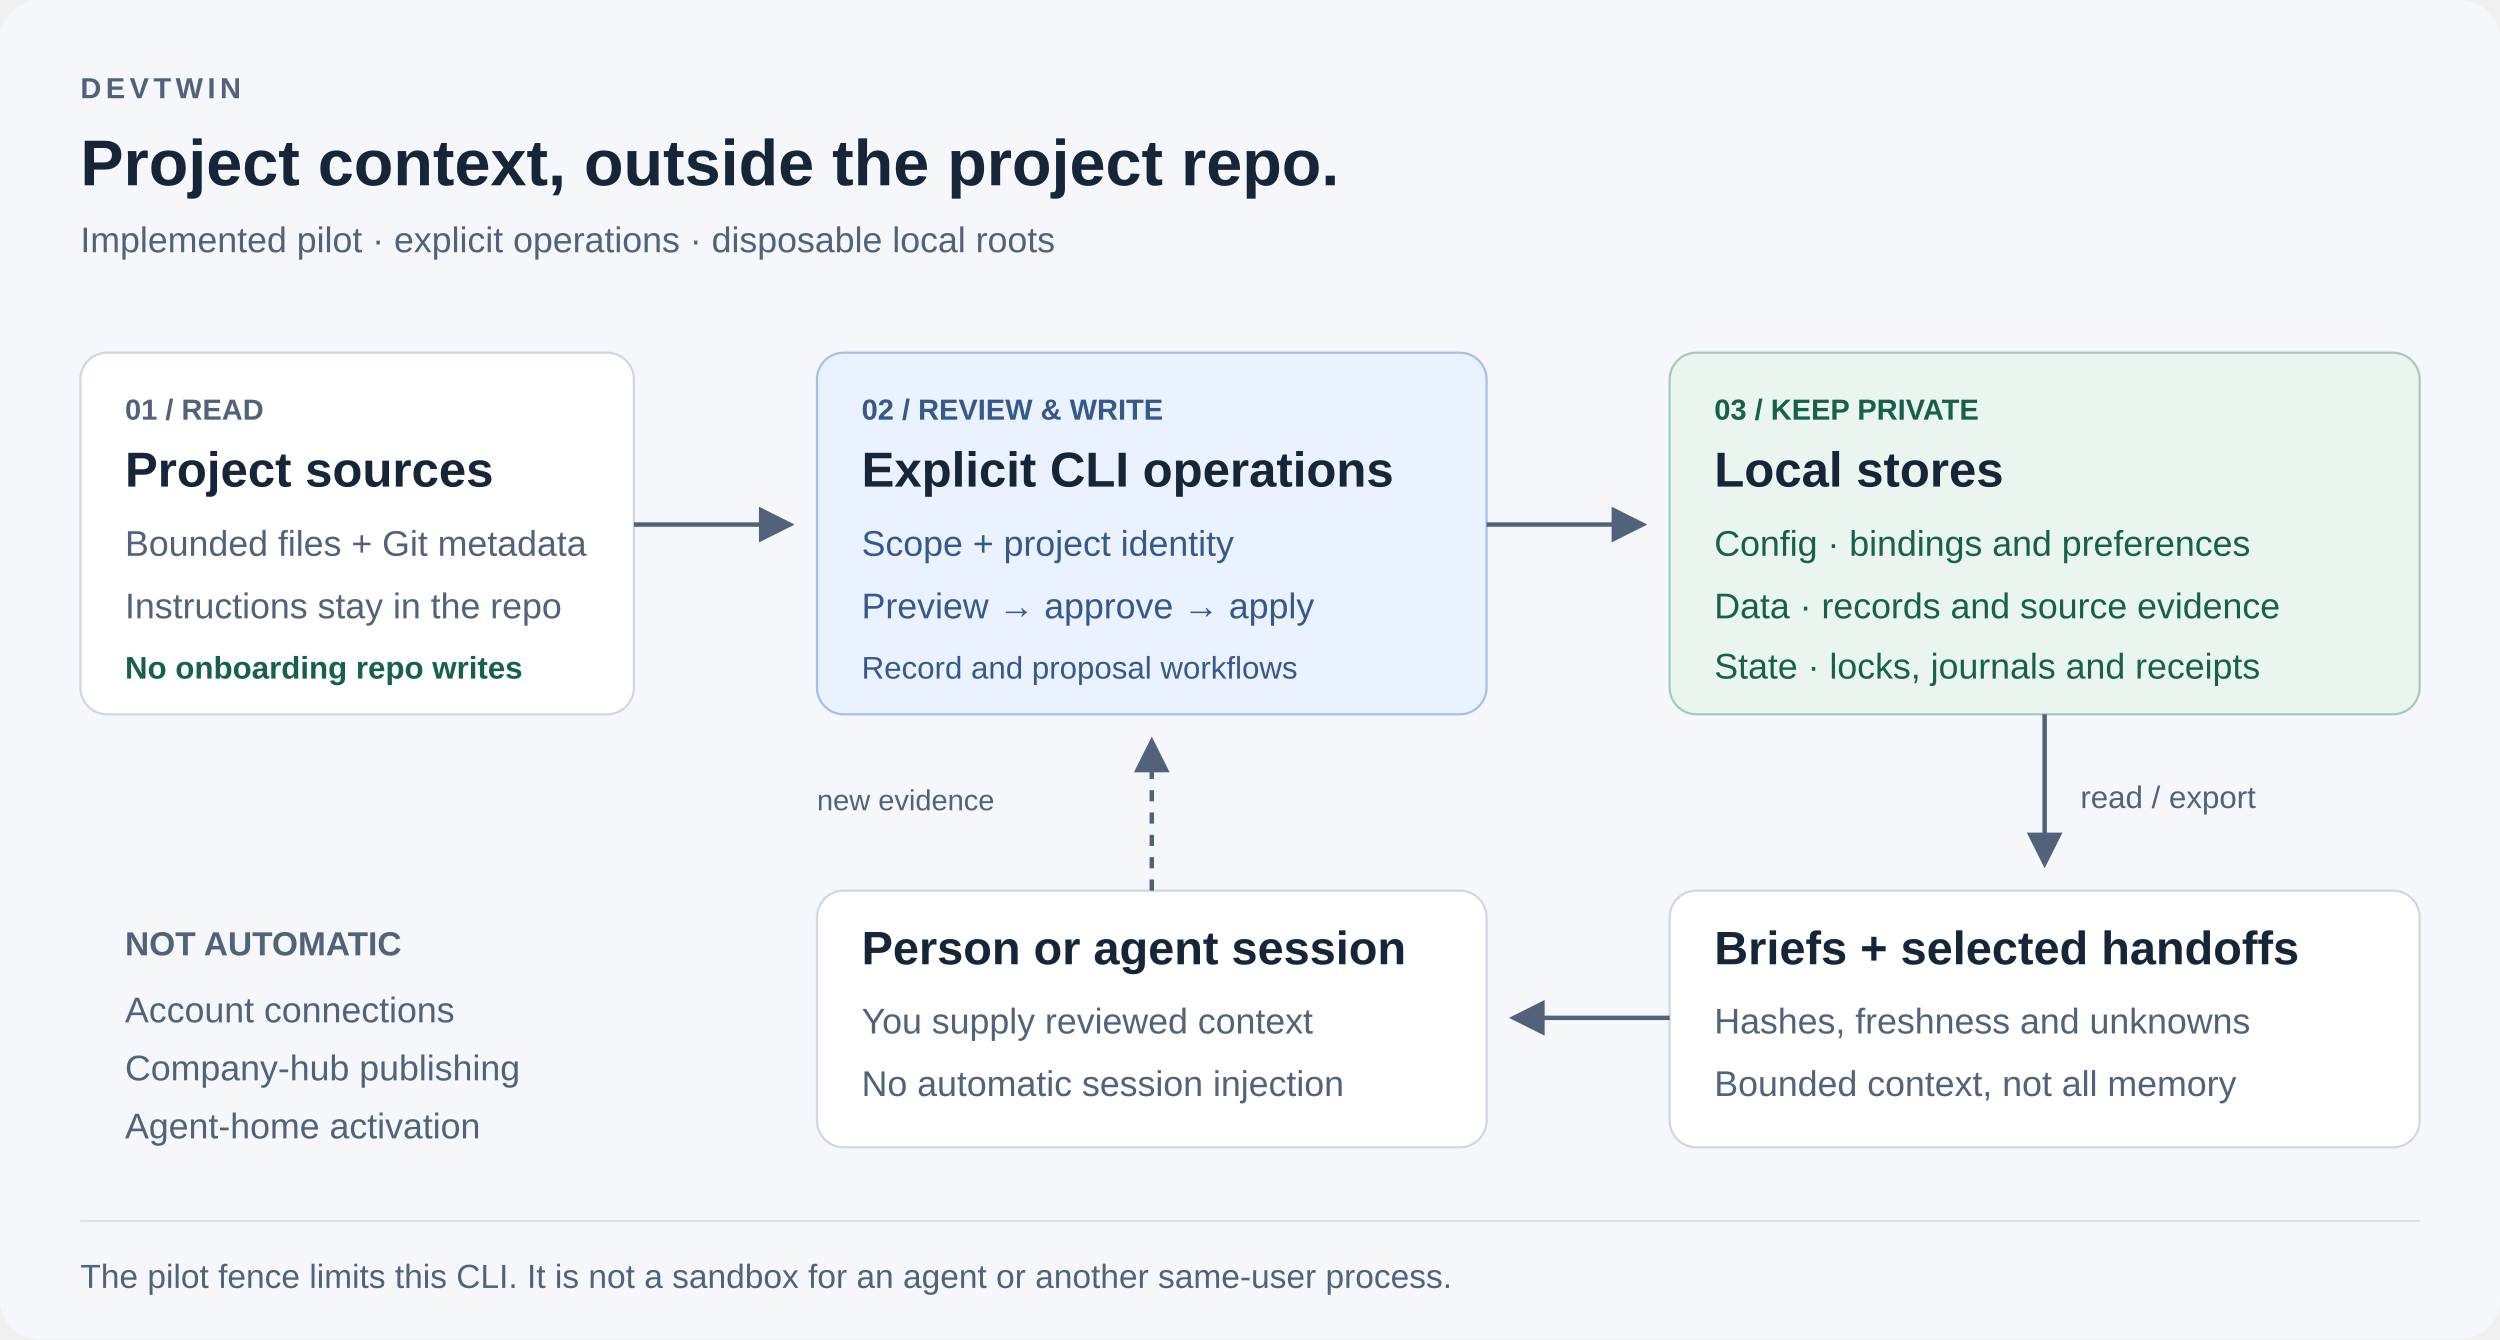
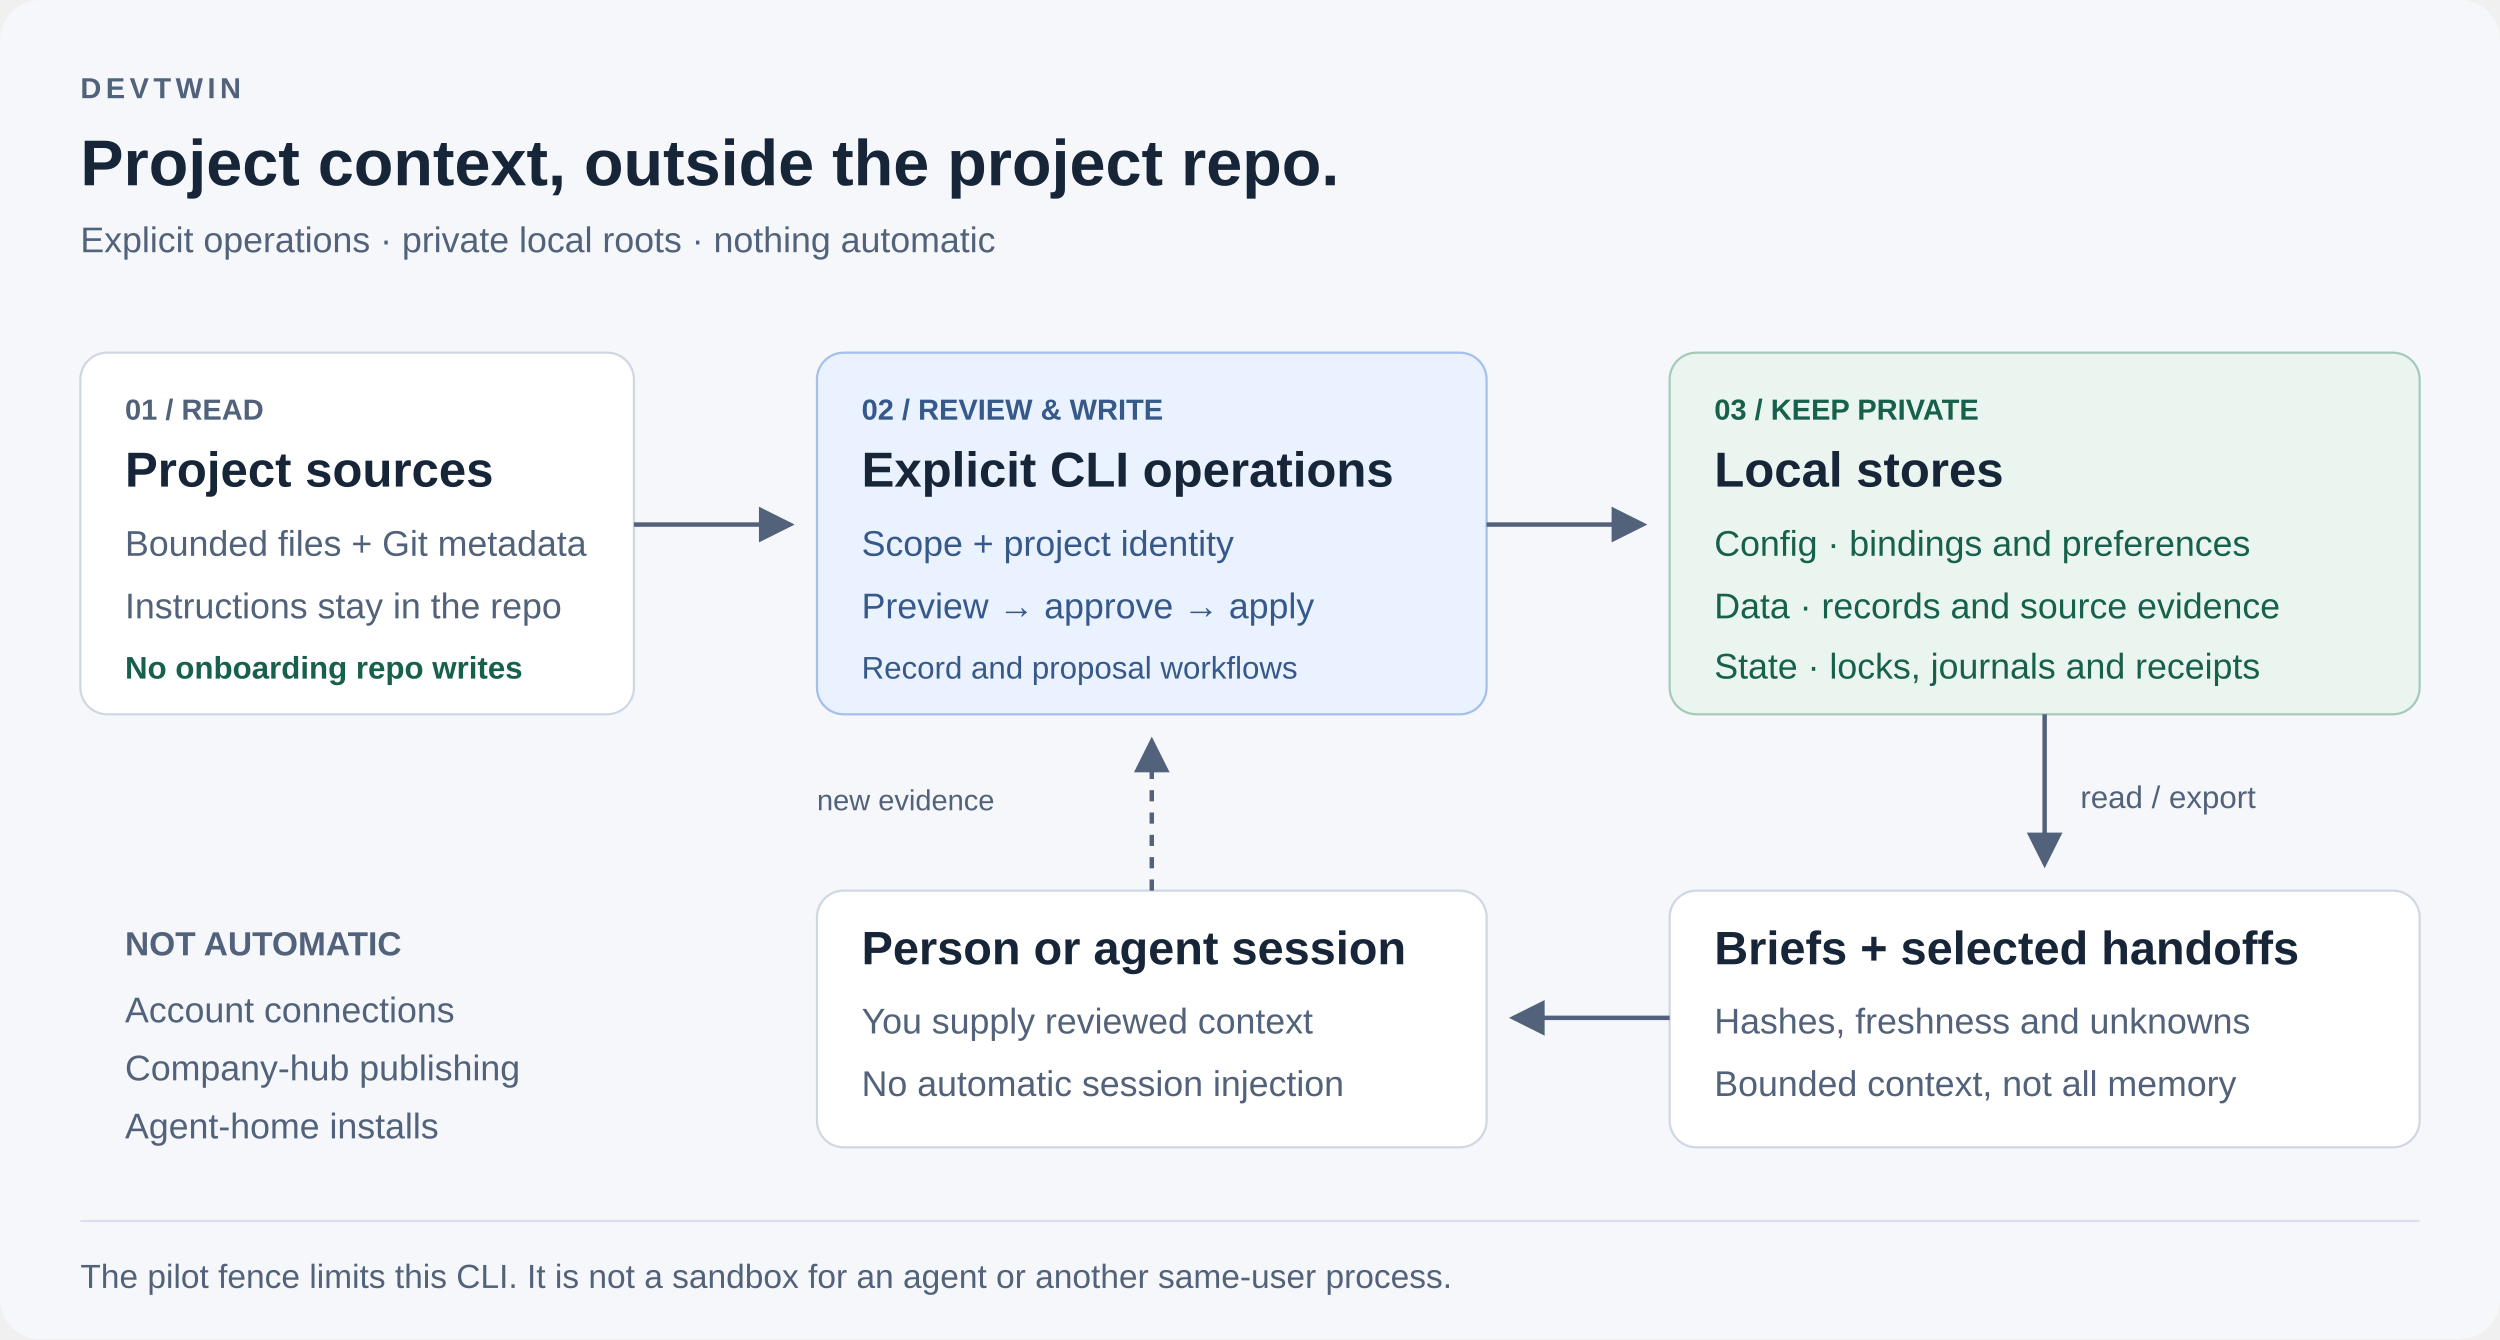
<svg xmlns="http://www.w3.org/2000/svg" width="1120" height="600" viewBox="0 0 1120 600" role="img" aria-labelledby="title desc">
  <defs>
    <marker id="arrow" markerWidth="8" markerHeight="8" refX="7" refY="4" orient="auto">
      <path d="M0 0 L8 4 L0 8Z" fill="#52627a" />
    </marker>
  </defs>
  <rect width="1120" height="600" rx="18" fill="#f5f7fb" />
  <g font-family="Arial, Helvetica, sans-serif">
    <text x="36" y="44" font-size="13" font-weight="700" letter-spacing="2" fill="#52627a">DEVTWIN</text>
    <text x="36" y="83" font-size="29" font-weight="700" fill="#172539">Project context, outside the project repo.</text>
-     <text x="36" y="113" font-size="16" fill="#52627a">Implemented pilot · explicit operations · disposable local roots</text>
+     <text x="36" y="113" font-size="16" fill="#52627a">Explicit operations · private local roots · nothing automatic</text>
    <rect x="36" y="158" width="248" height="162" rx="12" fill="#ffffff" stroke="#cfd7e3" />
    <text x="56" y="188" font-size="13" font-weight="700" fill="#52627a">01 / READ</text>
    <text x="56" y="218" font-size="22" font-weight="700" fill="#172539">Project sources</text>
    <text x="56" y="249" font-size="16" fill="#52627a">Bounded files + Git metadata</text>
    <text x="56" y="277" font-size="16" fill="#52627a">Instructions stay in the repo</text>
    <text x="56" y="304" font-size="14" font-weight="700" fill="#17604b">No onboarding repo writes</text>
    <rect x="366" y="158" width="300" height="162" rx="12" fill="#eaf2ff" stroke="#a5bfec" />
    <text x="386" y="188" font-size="13" font-weight="700" fill="#36598a">02 / REVIEW &amp; WRITE</text>
    <text x="386" y="218" font-size="22" font-weight="700" fill="#172539">Explicit CLI operations</text>
    <text x="386" y="249" font-size="16" fill="#36598a">Scope + project identity</text>
    <text x="386" y="277" font-size="16" fill="#36598a">Preview → approve → apply</text>
    <text x="386" y="304" font-size="14" fill="#36598a">Record and proposal workflows</text>
    <rect x="748" y="158" width="336" height="162" rx="12" fill="#eaf5ef" stroke="#a6caba" />
    <text x="768" y="188" font-size="13" font-weight="700" fill="#17604b">03 / KEEP PRIVATE</text>
    <text x="768" y="218" font-size="22" font-weight="700" fill="#172539">Local stores</text>
    <text x="768" y="249" font-size="16" fill="#17604b">Config · bindings and preferences</text>
    <text x="768" y="277" font-size="16" fill="#17604b">Data · records and source evidence</text>
    <text x="768" y="304" font-size="16" fill="#17604b">State · locks, journals and receipts</text>
    <path d="M284 235H354" fill="none" stroke="#52627a" stroke-width="2" marker-end="url(#arrow)" />
    <path d="M666 235H736" fill="none" stroke="#52627a" stroke-width="2" marker-end="url(#arrow)" />
    <rect x="748" y="399" width="336" height="115" rx="12" fill="#ffffff" stroke="#cfd7e3" />
    <text x="768" y="432" font-size="21" font-weight="700" fill="#172539">Briefs + selected handoffs</text>
    <text x="768" y="463" font-size="16" fill="#52627a">Hashes, freshness and unknowns</text>
    <text x="768" y="491" font-size="16" fill="#52627a">Bounded context, not all memory</text>
    <rect x="366" y="399" width="300" height="115" rx="12" fill="#ffffff" stroke="#cfd7e3" />
    <text x="386" y="432" font-size="21" font-weight="700" fill="#172539">Person or agent session</text>
    <text x="386" y="463" font-size="16" fill="#52627a">You supply reviewed context</text>
    <text x="386" y="491" font-size="16" fill="#52627a">No automatic session injection</text>
    <path d="M916 320V387" fill="none" stroke="#52627a" stroke-width="2" marker-end="url(#arrow)" />
    <text x="932" y="362" font-size="14" fill="#52627a">read / export</text>
    <path d="M748 456H678" fill="none" stroke="#52627a" stroke-width="2" marker-end="url(#arrow)" />
    <path d="M516 399V332" fill="none" stroke="#52627a" stroke-width="2" stroke-dasharray="5 5" marker-end="url(#arrow)" />
    <text x="366" y="363" font-size="13" fill="#52627a">new evidence</text>
    <text x="56" y="428" font-size="15" font-weight="700" fill="#52627a">NOT AUTOMATIC</text>
    <text x="56" y="458" font-size="16" fill="#52627a">Account connections</text>
    <text x="56" y="484" font-size="16" fill="#52627a">Company-hub publishing</text>
-     <text x="56" y="510" font-size="16" fill="#52627a">Agent-home activation</text>
+     <text x="56" y="510" font-size="16" fill="#52627a">Agent-home installs</text>
    <path d="M36 547H1084" stroke="#d9e0ea" />
    <text x="36" y="577" font-size="15" fill="#52627a">The pilot fence limits this CLI. It is not a sandbox for an agent or another same-user process.</text>
  </g>
</svg>
